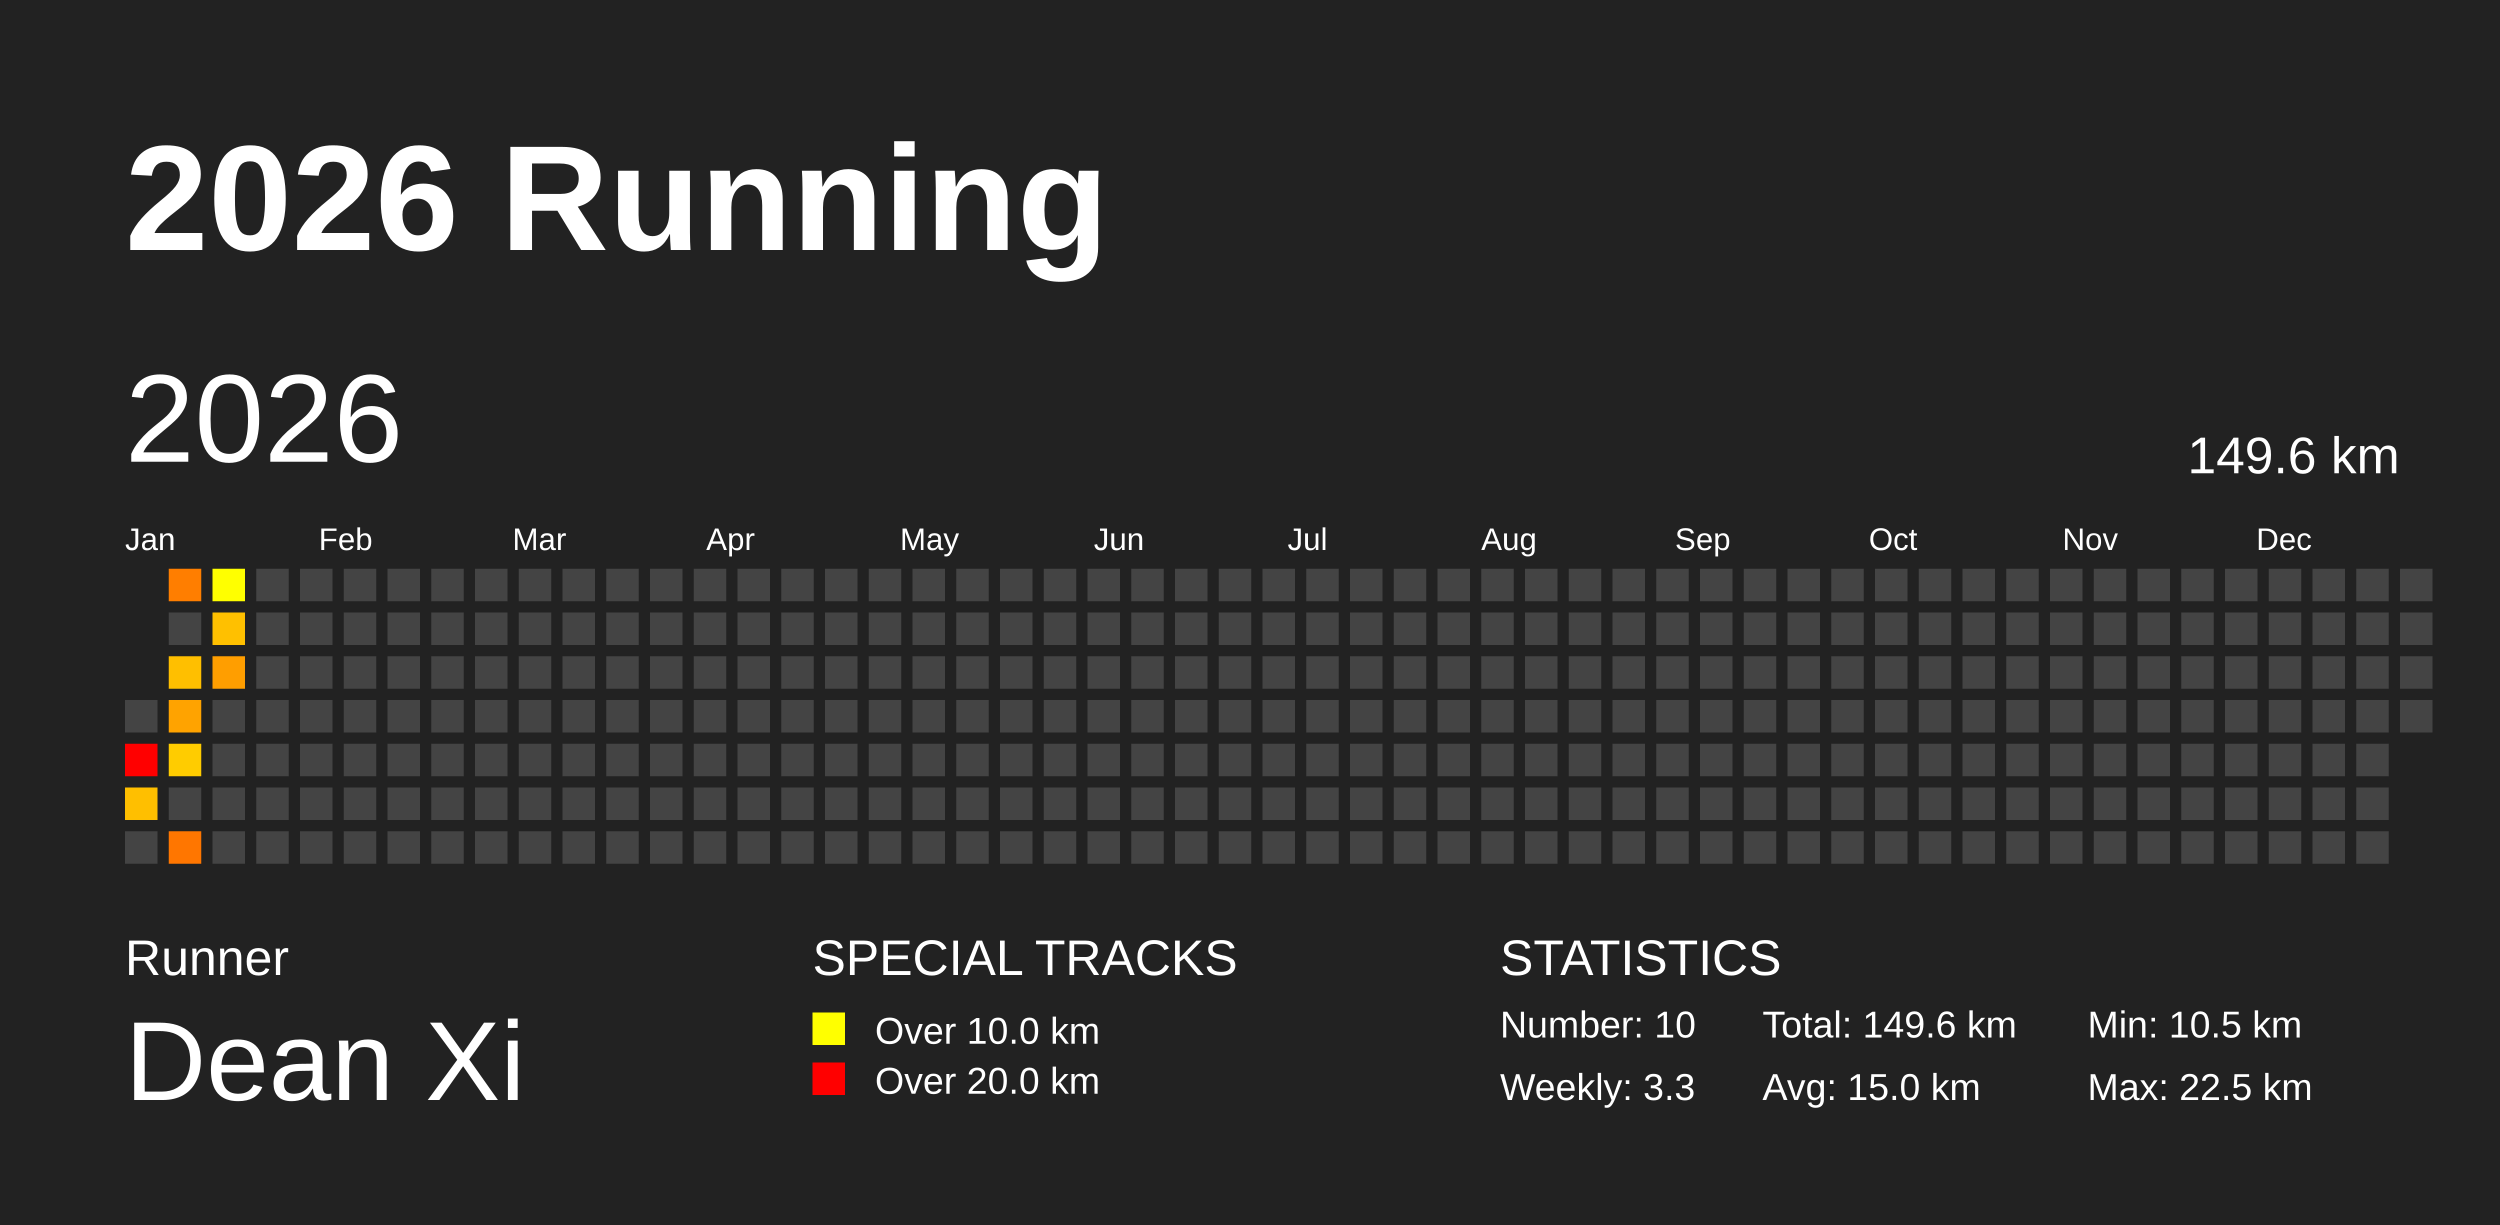
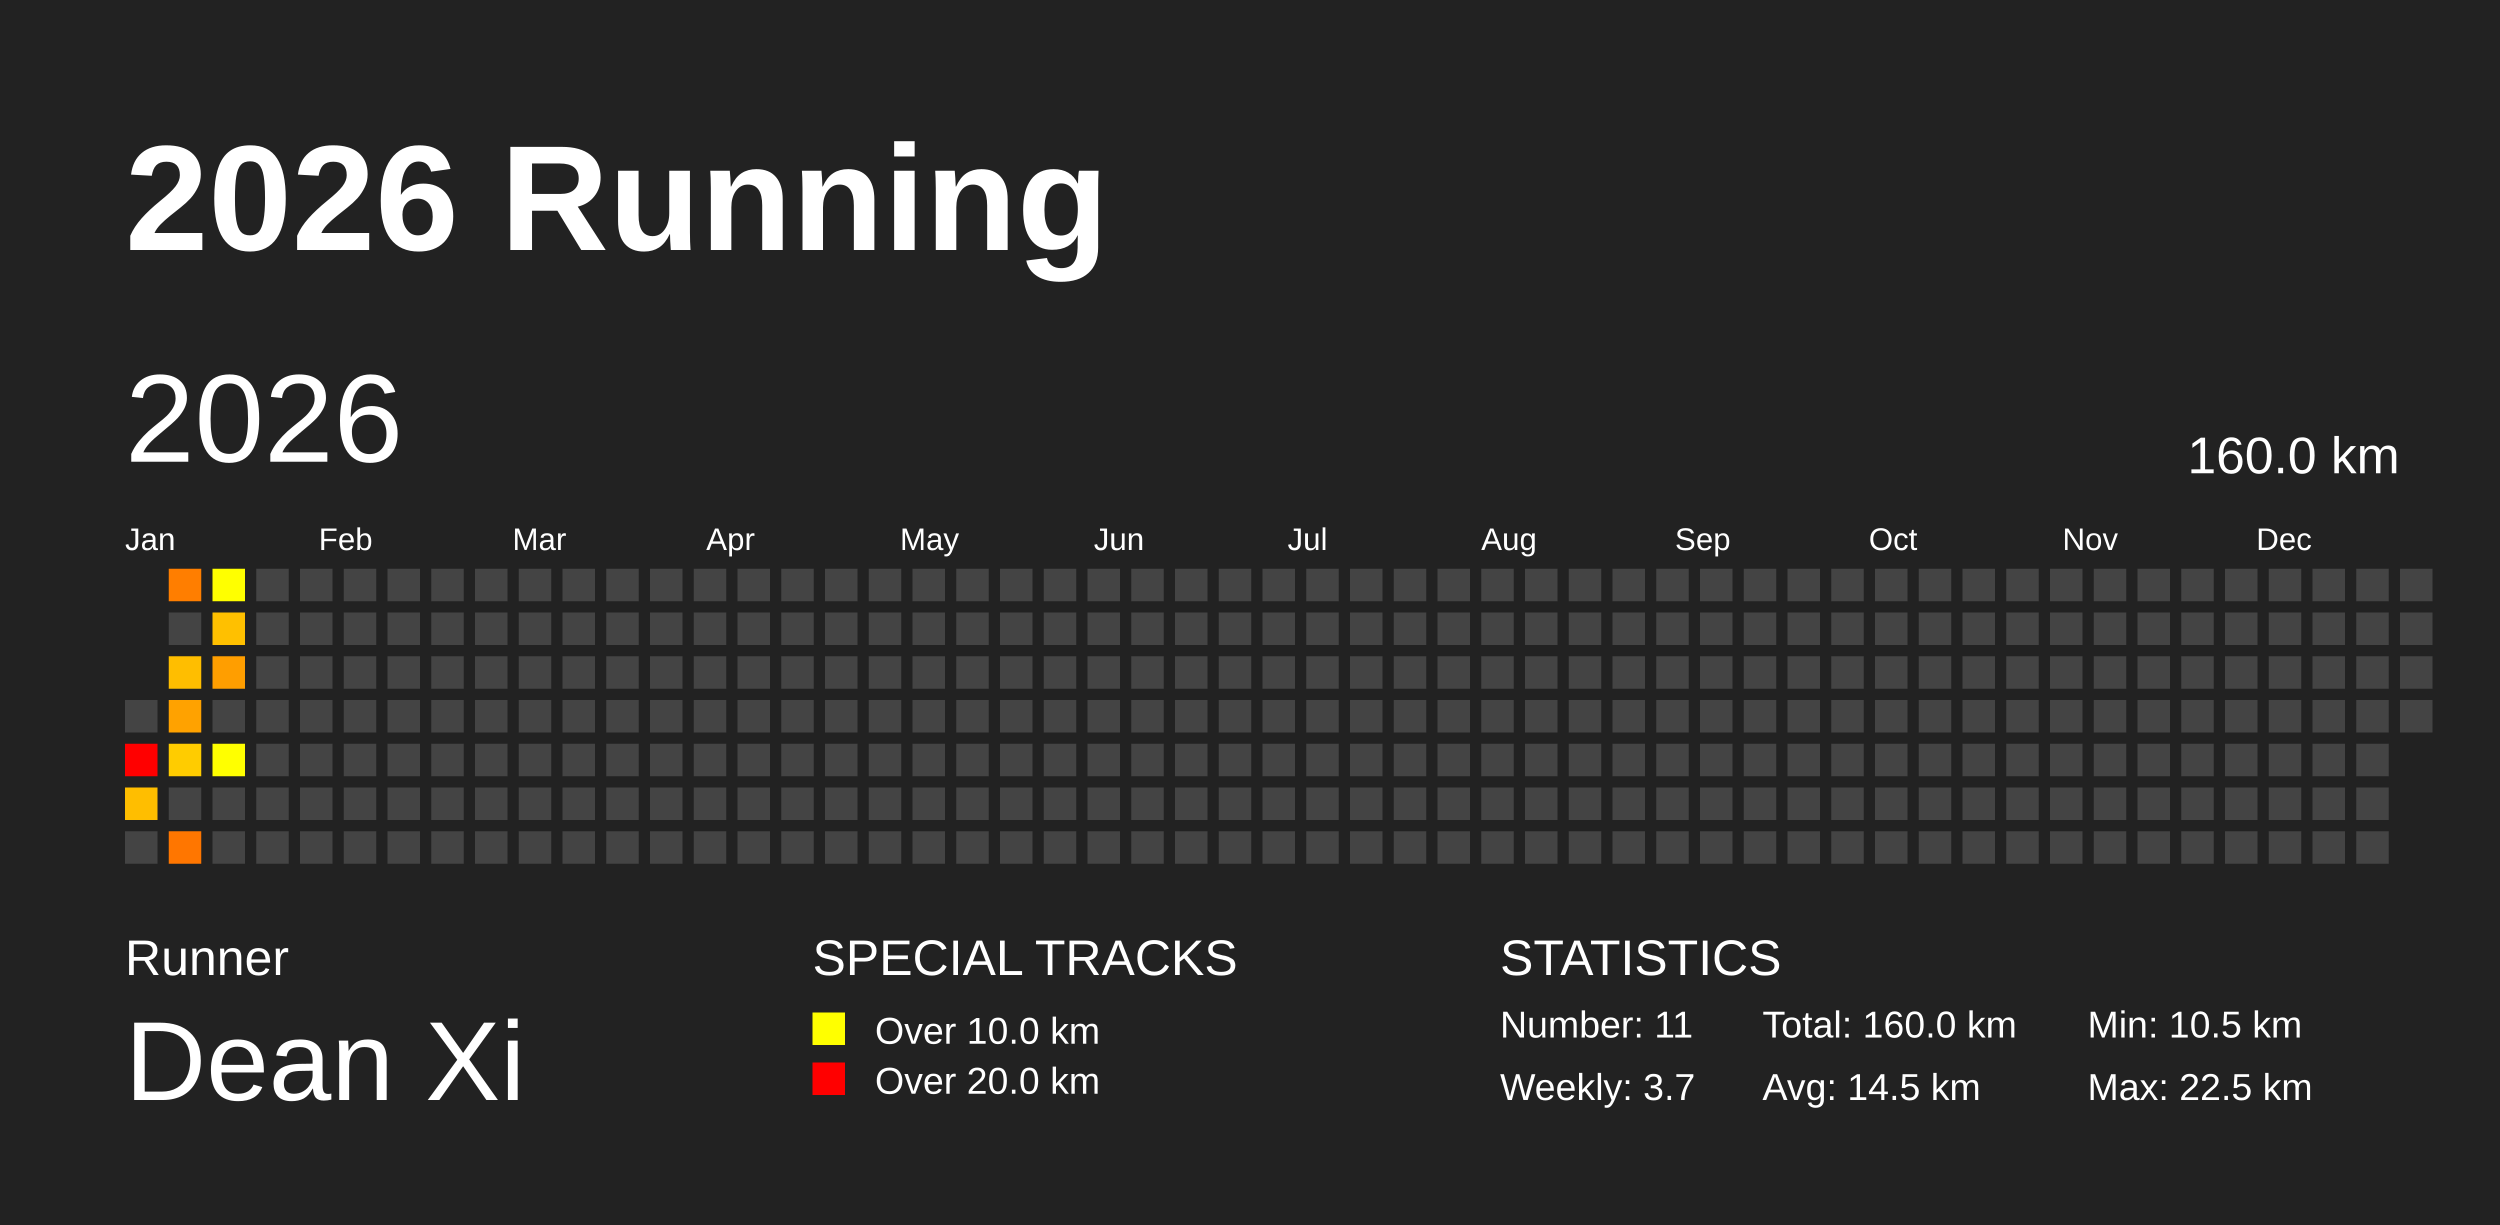
<svg xmlns="http://www.w3.org/2000/svg" baseProfile="full" height="98mm" version="1.1" viewBox="0,0,200,98" width="200mm">
  <defs />
  <rect fill="#222222" height="98" width="200" x="0" y="0" />
  <text fill="#FFFFFF" style="font-size:12px; font-family:Arial; font-weight:bold;" x="10" y="20">2026 Running</text>
  <text fill="#FFFFFF" style="font-size:4px; font-family:Arial" x="10" y="78">Runner</text>
  <text fill="#FFFFFF" style="font-size:9px; font-family:Arial" x="10" y="88">Dean Xi</text>
  <text fill="#FFFFFF" style="font-size:4px; font-family:Arial" x="65" y="78">SPECIAL TRACKS</text>
  <rect fill="yellow" height="2.6" width="2.6" x="65" y="81" />
  <text fill="#FFFFFF" style="font-size:3px; font-family:Arial" x="70" y="83.5">Over 10.0 km</text>
  <rect fill="red" height="2.6" width="2.6" x="65" y="85" />
  <text fill="#FFFFFF" style="font-size:3px; font-family:Arial" x="70" y="87.5">Over 20.0 km</text>
  <text fill="#FFFFFF" style="font-size:4px; font-family:Arial" x="120" y="78">STATISTICS</text>
-   <text fill="#FFFFFF" style="font-size:3px; font-family:Arial" x="120" y="83">Number: 10</text>
-   <text fill="#FFFFFF" style="font-size:3px; font-family:Arial" x="120" y="88">Weekly: 3.3</text>
-   <text fill="#FFFFFF" style="font-size:3px; font-family:Arial" x="141" y="83">Total: 149.6 km</text>
-   <text fill="#FFFFFF" style="font-size:3px; font-family:Arial" x="141" y="88">Avg: 15.0 km</text>
+   <text fill="#FFFFFF" style="font-size:3px; font-family:Arial" x="120" y="83">Number: 11</text>
+   <text fill="#FFFFFF" style="font-size:3px; font-family:Arial" x="120" y="88">Weekly: 3.7</text>
+   <text fill="#FFFFFF" style="font-size:3px; font-family:Arial" x="141" y="83">Total: 160.0 km</text>
+   <text fill="#FFFFFF" style="font-size:3px; font-family:Arial" x="141" y="88">Avg: 14.5 km</text>
  <text fill="#FFFFFF" style="font-size:3px; font-family:Arial" x="167" y="83">Min: 10.5 km</text>
  <text fill="#FFFFFF" style="font-size:3px; font-family:Arial" x="167" y="88">Max: 22.5 km</text>
  <text dominant-baseline="hanging" fill="#FFFFFF" style="font-size:10.0px; font-family:Arial;" x="10" y="30">2026</text>
-   <text dominant-baseline="hanging" fill="#FFFFFF" style="font-size:4.125px; font-family:Arial;" x="175" y="35">149.6 km</text>
+   <text dominant-baseline="hanging" fill="#FFFFFF" style="font-size:4.125px; font-family:Arial;" x="175" y="35">160.0 km</text>
  <text fill="#FFFFFF" style="font-size:2.5px; font-family:Arial" x="10.0" y="44">Jan</text>
  <text fill="#FFFFFF" style="font-size:2.5px; font-family:Arial" x="25.5" y="44">Feb</text>
  <text fill="#FFFFFF" style="font-size:2.5px; font-family:Arial" x="41.0" y="44">Mar</text>
  <text fill="#FFFFFF" style="font-size:2.5px; font-family:Arial" x="56.5" y="44">Apr</text>
  <text fill="#FFFFFF" style="font-size:2.5px; font-family:Arial" x="72.0" y="44">May</text>
  <text fill="#FFFFFF" style="font-size:2.5px; font-family:Arial" x="87.5" y="44">Jun</text>
  <text fill="#FFFFFF" style="font-size:2.5px; font-family:Arial" x="103.0" y="44">Jul</text>
  <text fill="#FFFFFF" style="font-size:2.5px; font-family:Arial" x="118.5" y="44">Aug</text>
  <text fill="#FFFFFF" style="font-size:2.5px; font-family:Arial" x="134.0" y="44">Sep</text>
  <text fill="#FFFFFF" style="font-size:2.5px; font-family:Arial" x="149.5" y="44">Oct</text>
  <text fill="#FFFFFF" style="font-size:2.5px; font-family:Arial" x="165.0" y="44">Nov</text>
  <text fill="#FFFFFF" style="font-size:2.5px; font-family:Arial" x="180.5" y="44">Dec</text>
  <rect fill="#444444" height="2.6" width="2.6" x="10.0" y="56.0" />
  <rect fill="red" height="2.6" width="2.6" x="10.0" y="59.5" />
-   <rect fill="#ffbf00" height="2.6" width="2.6" x="10.0" y="63.0" />
+   <rect fill="#ffbe00" height="2.6" width="2.6" x="10.0" y="63.0" />
  <rect fill="#444444" height="2.6" width="2.6" x="10.0" y="66.5" />
  <rect fill="#ff7e00" height="2.6" width="2.6" x="13.5" y="45.5" />
  <rect fill="#444444" height="2.6" width="2.6" x="13.5" y="49.0" />
-   <rect fill="#ffbf00" height="2.6" width="2.6" x="13.5" y="52.5" />
-   <rect fill="#ffa300" height="2.6" width="2.6" x="13.5" y="56.0" />
+   <rect fill="#ffbe00" height="2.6" width="2.6" x="13.5" y="52.5" />
+   <rect fill="#ffa200" height="2.6" width="2.6" x="13.5" y="56.0" />
  <rect fill="#ffcc00" height="2.6" width="2.6" x="13.5" y="59.5" />
  <rect fill="#444444" height="2.6" width="2.6" x="13.5" y="63.0" />
  <rect fill="#ff7600" height="2.6" width="2.6" x="13.5" y="66.5" />
  <rect fill="#ffff00" height="2.6" width="2.6" x="17.0" y="45.5" />
  <rect fill="#ffc000" height="2.6" width="2.6" x="17.0" y="49.0" />
  <rect fill="#ff9e00" height="2.6" width="2.6" x="17.0" y="52.5" />
  <rect fill="#444444" height="2.6" width="2.6" x="17.0" y="56.0" />
-   <rect fill="#444444" height="2.6" width="2.6" x="17.0" y="59.5" />
+   <rect fill="#ffff00" height="2.6" width="2.6" x="17.0" y="59.5" />
  <rect fill="#444444" height="2.6" width="2.6" x="17.0" y="63.0" />
  <rect fill="#444444" height="2.6" width="2.6" x="17.0" y="66.5" />
  <rect fill="#444444" height="2.6" width="2.6" x="20.5" y="45.5" />
  <rect fill="#444444" height="2.6" width="2.6" x="20.5" y="49.0" />
  <rect fill="#444444" height="2.6" width="2.6" x="20.5" y="52.5" />
  <rect fill="#444444" height="2.6" width="2.6" x="20.5" y="56.0" />
  <rect fill="#444444" height="2.6" width="2.6" x="20.5" y="59.5" />
  <rect fill="#444444" height="2.6" width="2.6" x="20.5" y="63.0" />
  <rect fill="#444444" height="2.6" width="2.6" x="20.5" y="66.5" />
  <rect fill="#444444" height="2.6" width="2.6" x="24.0" y="45.5" />
  <rect fill="#444444" height="2.6" width="2.6" x="24.0" y="49.0" />
  <rect fill="#444444" height="2.6" width="2.6" x="24.0" y="52.5" />
  <rect fill="#444444" height="2.6" width="2.6" x="24.0" y="56.0" />
  <rect fill="#444444" height="2.6" width="2.6" x="24.0" y="59.5" />
  <rect fill="#444444" height="2.6" width="2.6" x="24.0" y="63.0" />
  <rect fill="#444444" height="2.6" width="2.6" x="24.0" y="66.5" />
  <rect fill="#444444" height="2.6" width="2.6" x="27.5" y="45.5" />
  <rect fill="#444444" height="2.6" width="2.6" x="27.5" y="49.0" />
  <rect fill="#444444" height="2.6" width="2.6" x="27.5" y="52.5" />
  <rect fill="#444444" height="2.6" width="2.6" x="27.5" y="56.0" />
  <rect fill="#444444" height="2.6" width="2.6" x="27.5" y="59.5" />
  <rect fill="#444444" height="2.6" width="2.6" x="27.5" y="63.0" />
  <rect fill="#444444" height="2.6" width="2.6" x="27.5" y="66.5" />
  <rect fill="#444444" height="2.6" width="2.6" x="31.0" y="45.5" />
  <rect fill="#444444" height="2.6" width="2.6" x="31.0" y="49.0" />
  <rect fill="#444444" height="2.6" width="2.6" x="31.0" y="52.5" />
  <rect fill="#444444" height="2.6" width="2.6" x="31.0" y="56.0" />
  <rect fill="#444444" height="2.6" width="2.6" x="31.0" y="59.5" />
  <rect fill="#444444" height="2.6" width="2.6" x="31.0" y="63.0" />
  <rect fill="#444444" height="2.6" width="2.6" x="31.0" y="66.5" />
  <rect fill="#444444" height="2.6" width="2.6" x="34.5" y="45.5" />
  <rect fill="#444444" height="2.6" width="2.6" x="34.5" y="49.0" />
  <rect fill="#444444" height="2.6" width="2.6" x="34.5" y="52.5" />
  <rect fill="#444444" height="2.6" width="2.6" x="34.5" y="56.0" />
  <rect fill="#444444" height="2.6" width="2.6" x="34.5" y="59.5" />
  <rect fill="#444444" height="2.6" width="2.6" x="34.5" y="63.0" />
  <rect fill="#444444" height="2.6" width="2.6" x="34.5" y="66.5" />
  <rect fill="#444444" height="2.6" width="2.6" x="38.0" y="45.5" />
  <rect fill="#444444" height="2.6" width="2.6" x="38.0" y="49.0" />
  <rect fill="#444444" height="2.6" width="2.6" x="38.0" y="52.5" />
  <rect fill="#444444" height="2.6" width="2.6" x="38.0" y="56.0" />
  <rect fill="#444444" height="2.6" width="2.6" x="38.0" y="59.5" />
  <rect fill="#444444" height="2.6" width="2.6" x="38.0" y="63.0" />
  <rect fill="#444444" height="2.6" width="2.6" x="38.0" y="66.5" />
  <rect fill="#444444" height="2.6" width="2.6" x="41.5" y="45.5" />
  <rect fill="#444444" height="2.6" width="2.6" x="41.5" y="49.0" />
  <rect fill="#444444" height="2.6" width="2.6" x="41.5" y="52.5" />
  <rect fill="#444444" height="2.6" width="2.6" x="41.5" y="56.0" />
  <rect fill="#444444" height="2.6" width="2.6" x="41.5" y="59.5" />
  <rect fill="#444444" height="2.6" width="2.6" x="41.5" y="63.0" />
  <rect fill="#444444" height="2.6" width="2.6" x="41.5" y="66.5" />
  <rect fill="#444444" height="2.6" width="2.6" x="45.0" y="45.5" />
  <rect fill="#444444" height="2.6" width="2.6" x="45.0" y="49.0" />
  <rect fill="#444444" height="2.6" width="2.6" x="45.0" y="52.5" />
  <rect fill="#444444" height="2.6" width="2.6" x="45.0" y="56.0" />
  <rect fill="#444444" height="2.6" width="2.6" x="45.0" y="59.5" />
  <rect fill="#444444" height="2.6" width="2.6" x="45.0" y="63.0" />
  <rect fill="#444444" height="2.6" width="2.6" x="45.0" y="66.5" />
  <rect fill="#444444" height="2.6" width="2.6" x="48.5" y="45.5" />
  <rect fill="#444444" height="2.6" width="2.6" x="48.5" y="49.0" />
  <rect fill="#444444" height="2.6" width="2.6" x="48.5" y="52.5" />
  <rect fill="#444444" height="2.6" width="2.6" x="48.5" y="56.0" />
  <rect fill="#444444" height="2.6" width="2.6" x="48.5" y="59.5" />
  <rect fill="#444444" height="2.6" width="2.6" x="48.5" y="63.0" />
  <rect fill="#444444" height="2.6" width="2.6" x="48.5" y="66.5" />
  <rect fill="#444444" height="2.6" width="2.6" x="52.0" y="45.5" />
  <rect fill="#444444" height="2.6" width="2.6" x="52.0" y="49.0" />
  <rect fill="#444444" height="2.6" width="2.6" x="52.0" y="52.5" />
  <rect fill="#444444" height="2.6" width="2.6" x="52.0" y="56.0" />
  <rect fill="#444444" height="2.6" width="2.6" x="52.0" y="59.5" />
  <rect fill="#444444" height="2.6" width="2.6" x="52.0" y="63.0" />
  <rect fill="#444444" height="2.6" width="2.6" x="52.0" y="66.5" />
  <rect fill="#444444" height="2.6" width="2.6" x="55.5" y="45.5" />
  <rect fill="#444444" height="2.6" width="2.6" x="55.5" y="49.0" />
  <rect fill="#444444" height="2.6" width="2.6" x="55.5" y="52.5" />
  <rect fill="#444444" height="2.6" width="2.6" x="55.5" y="56.0" />
  <rect fill="#444444" height="2.6" width="2.6" x="55.5" y="59.5" />
  <rect fill="#444444" height="2.6" width="2.6" x="55.5" y="63.0" />
  <rect fill="#444444" height="2.6" width="2.6" x="55.5" y="66.5" />
  <rect fill="#444444" height="2.6" width="2.6" x="59.0" y="45.5" />
  <rect fill="#444444" height="2.6" width="2.6" x="59.0" y="49.0" />
  <rect fill="#444444" height="2.6" width="2.6" x="59.0" y="52.5" />
  <rect fill="#444444" height="2.6" width="2.6" x="59.0" y="56.0" />
  <rect fill="#444444" height="2.6" width="2.6" x="59.0" y="59.5" />
  <rect fill="#444444" height="2.6" width="2.6" x="59.0" y="63.0" />
  <rect fill="#444444" height="2.6" width="2.6" x="59.0" y="66.5" />
  <rect fill="#444444" height="2.6" width="2.6" x="62.5" y="45.5" />
  <rect fill="#444444" height="2.6" width="2.6" x="62.5" y="49.0" />
  <rect fill="#444444" height="2.6" width="2.6" x="62.5" y="52.5" />
  <rect fill="#444444" height="2.6" width="2.6" x="62.5" y="56.0" />
  <rect fill="#444444" height="2.6" width="2.6" x="62.5" y="59.5" />
  <rect fill="#444444" height="2.6" width="2.6" x="62.5" y="63.0" />
  <rect fill="#444444" height="2.6" width="2.6" x="62.5" y="66.5" />
  <rect fill="#444444" height="2.6" width="2.6" x="66.0" y="45.5" />
  <rect fill="#444444" height="2.6" width="2.6" x="66.0" y="49.0" />
  <rect fill="#444444" height="2.6" width="2.6" x="66.0" y="52.5" />
  <rect fill="#444444" height="2.6" width="2.6" x="66.0" y="56.0" />
  <rect fill="#444444" height="2.6" width="2.6" x="66.0" y="59.5" />
  <rect fill="#444444" height="2.6" width="2.6" x="66.0" y="63.0" />
  <rect fill="#444444" height="2.6" width="2.6" x="66.0" y="66.5" />
  <rect fill="#444444" height="2.6" width="2.6" x="69.5" y="45.5" />
  <rect fill="#444444" height="2.6" width="2.6" x="69.5" y="49.0" />
  <rect fill="#444444" height="2.6" width="2.6" x="69.5" y="52.5" />
  <rect fill="#444444" height="2.6" width="2.6" x="69.5" y="56.0" />
  <rect fill="#444444" height="2.6" width="2.6" x="69.5" y="59.5" />
  <rect fill="#444444" height="2.6" width="2.6" x="69.5" y="63.0" />
  <rect fill="#444444" height="2.6" width="2.6" x="69.5" y="66.5" />
  <rect fill="#444444" height="2.6" width="2.6" x="73.0" y="45.5" />
  <rect fill="#444444" height="2.6" width="2.6" x="73.0" y="49.0" />
  <rect fill="#444444" height="2.6" width="2.6" x="73.0" y="52.5" />
  <rect fill="#444444" height="2.6" width="2.6" x="73.0" y="56.0" />
  <rect fill="#444444" height="2.6" width="2.6" x="73.0" y="59.5" />
  <rect fill="#444444" height="2.6" width="2.6" x="73.0" y="63.0" />
  <rect fill="#444444" height="2.6" width="2.6" x="73.0" y="66.5" />
  <rect fill="#444444" height="2.6" width="2.6" x="76.5" y="45.5" />
  <rect fill="#444444" height="2.6" width="2.6" x="76.5" y="49.0" />
  <rect fill="#444444" height="2.6" width="2.6" x="76.5" y="52.5" />
  <rect fill="#444444" height="2.6" width="2.6" x="76.5" y="56.0" />
  <rect fill="#444444" height="2.6" width="2.6" x="76.5" y="59.5" />
  <rect fill="#444444" height="2.6" width="2.6" x="76.5" y="63.0" />
  <rect fill="#444444" height="2.6" width="2.6" x="76.5" y="66.5" />
  <rect fill="#444444" height="2.6" width="2.6" x="80.0" y="45.5" />
  <rect fill="#444444" height="2.6" width="2.6" x="80.0" y="49.0" />
  <rect fill="#444444" height="2.6" width="2.6" x="80.0" y="52.5" />
  <rect fill="#444444" height="2.6" width="2.6" x="80.0" y="56.0" />
  <rect fill="#444444" height="2.6" width="2.6" x="80.0" y="59.5" />
  <rect fill="#444444" height="2.6" width="2.6" x="80.0" y="63.0" />
  <rect fill="#444444" height="2.6" width="2.6" x="80.0" y="66.5" />
  <rect fill="#444444" height="2.6" width="2.6" x="83.5" y="45.5" />
  <rect fill="#444444" height="2.6" width="2.6" x="83.5" y="49.0" />
  <rect fill="#444444" height="2.6" width="2.6" x="83.5" y="52.5" />
  <rect fill="#444444" height="2.6" width="2.6" x="83.5" y="56.0" />
  <rect fill="#444444" height="2.6" width="2.6" x="83.5" y="59.5" />
  <rect fill="#444444" height="2.6" width="2.6" x="83.5" y="63.0" />
  <rect fill="#444444" height="2.6" width="2.6" x="83.5" y="66.5" />
  <rect fill="#444444" height="2.6" width="2.6" x="87.0" y="45.5" />
  <rect fill="#444444" height="2.6" width="2.6" x="87.0" y="49.0" />
  <rect fill="#444444" height="2.6" width="2.6" x="87.0" y="52.5" />
  <rect fill="#444444" height="2.6" width="2.6" x="87.0" y="56.0" />
  <rect fill="#444444" height="2.6" width="2.6" x="87.0" y="59.5" />
  <rect fill="#444444" height="2.6" width="2.6" x="87.0" y="63.0" />
  <rect fill="#444444" height="2.6" width="2.6" x="87.0" y="66.5" />
  <rect fill="#444444" height="2.6" width="2.6" x="90.5" y="45.5" />
  <rect fill="#444444" height="2.6" width="2.6" x="90.5" y="49.0" />
  <rect fill="#444444" height="2.6" width="2.6" x="90.5" y="52.5" />
  <rect fill="#444444" height="2.6" width="2.6" x="90.5" y="56.0" />
  <rect fill="#444444" height="2.6" width="2.6" x="90.5" y="59.5" />
  <rect fill="#444444" height="2.6" width="2.6" x="90.5" y="63.0" />
  <rect fill="#444444" height="2.6" width="2.6" x="90.5" y="66.5" />
  <rect fill="#444444" height="2.6" width="2.6" x="94.0" y="45.5" />
  <rect fill="#444444" height="2.6" width="2.6" x="94.0" y="49.0" />
  <rect fill="#444444" height="2.6" width="2.6" x="94.0" y="52.5" />
  <rect fill="#444444" height="2.6" width="2.6" x="94.0" y="56.0" />
  <rect fill="#444444" height="2.6" width="2.6" x="94.0" y="59.5" />
  <rect fill="#444444" height="2.6" width="2.6" x="94.0" y="63.0" />
  <rect fill="#444444" height="2.6" width="2.6" x="94.0" y="66.5" />
  <rect fill="#444444" height="2.6" width="2.6" x="97.5" y="45.5" />
  <rect fill="#444444" height="2.6" width="2.6" x="97.5" y="49.0" />
  <rect fill="#444444" height="2.6" width="2.6" x="97.5" y="52.5" />
  <rect fill="#444444" height="2.6" width="2.6" x="97.5" y="56.0" />
  <rect fill="#444444" height="2.6" width="2.6" x="97.5" y="59.5" />
  <rect fill="#444444" height="2.6" width="2.6" x="97.5" y="63.0" />
  <rect fill="#444444" height="2.6" width="2.6" x="97.5" y="66.5" />
  <rect fill="#444444" height="2.6" width="2.6" x="101.0" y="45.5" />
  <rect fill="#444444" height="2.6" width="2.6" x="101.0" y="49.0" />
  <rect fill="#444444" height="2.6" width="2.6" x="101.0" y="52.5" />
  <rect fill="#444444" height="2.6" width="2.6" x="101.0" y="56.0" />
  <rect fill="#444444" height="2.6" width="2.6" x="101.0" y="59.5" />
  <rect fill="#444444" height="2.6" width="2.6" x="101.0" y="63.0" />
  <rect fill="#444444" height="2.6" width="2.6" x="101.0" y="66.5" />
  <rect fill="#444444" height="2.6" width="2.6" x="104.5" y="45.5" />
  <rect fill="#444444" height="2.6" width="2.6" x="104.5" y="49.0" />
  <rect fill="#444444" height="2.6" width="2.6" x="104.5" y="52.5" />
  <rect fill="#444444" height="2.6" width="2.6" x="104.5" y="56.0" />
  <rect fill="#444444" height="2.6" width="2.6" x="104.5" y="59.5" />
  <rect fill="#444444" height="2.6" width="2.6" x="104.5" y="63.0" />
  <rect fill="#444444" height="2.6" width="2.6" x="104.5" y="66.5" />
  <rect fill="#444444" height="2.6" width="2.6" x="108.0" y="45.5" />
  <rect fill="#444444" height="2.6" width="2.6" x="108.0" y="49.0" />
  <rect fill="#444444" height="2.6" width="2.6" x="108.0" y="52.5" />
  <rect fill="#444444" height="2.6" width="2.6" x="108.0" y="56.0" />
  <rect fill="#444444" height="2.6" width="2.6" x="108.0" y="59.5" />
  <rect fill="#444444" height="2.6" width="2.6" x="108.0" y="63.0" />
  <rect fill="#444444" height="2.6" width="2.6" x="108.0" y="66.5" />
  <rect fill="#444444" height="2.6" width="2.6" x="111.5" y="45.5" />
  <rect fill="#444444" height="2.6" width="2.6" x="111.5" y="49.0" />
  <rect fill="#444444" height="2.6" width="2.6" x="111.5" y="52.5" />
  <rect fill="#444444" height="2.6" width="2.6" x="111.5" y="56.0" />
  <rect fill="#444444" height="2.6" width="2.6" x="111.5" y="59.5" />
  <rect fill="#444444" height="2.6" width="2.6" x="111.5" y="63.0" />
  <rect fill="#444444" height="2.6" width="2.6" x="111.5" y="66.5" />
  <rect fill="#444444" height="2.6" width="2.6" x="115.0" y="45.5" />
  <rect fill="#444444" height="2.6" width="2.6" x="115.0" y="49.0" />
  <rect fill="#444444" height="2.6" width="2.6" x="115.0" y="52.5" />
  <rect fill="#444444" height="2.6" width="2.6" x="115.0" y="56.0" />
  <rect fill="#444444" height="2.6" width="2.6" x="115.0" y="59.5" />
  <rect fill="#444444" height="2.6" width="2.6" x="115.0" y="63.0" />
  <rect fill="#444444" height="2.6" width="2.6" x="115.0" y="66.5" />
  <rect fill="#444444" height="2.6" width="2.6" x="118.5" y="45.5" />
  <rect fill="#444444" height="2.6" width="2.6" x="118.5" y="49.0" />
  <rect fill="#444444" height="2.6" width="2.6" x="118.5" y="52.5" />
  <rect fill="#444444" height="2.6" width="2.6" x="118.5" y="56.0" />
  <rect fill="#444444" height="2.6" width="2.6" x="118.5" y="59.5" />
  <rect fill="#444444" height="2.6" width="2.6" x="118.5" y="63.0" />
  <rect fill="#444444" height="2.6" width="2.6" x="118.5" y="66.5" />
  <rect fill="#444444" height="2.6" width="2.6" x="122.0" y="45.5" />
  <rect fill="#444444" height="2.6" width="2.6" x="122.0" y="49.0" />
  <rect fill="#444444" height="2.6" width="2.6" x="122.0" y="52.5" />
  <rect fill="#444444" height="2.6" width="2.6" x="122.0" y="56.0" />
  <rect fill="#444444" height="2.6" width="2.6" x="122.0" y="59.5" />
  <rect fill="#444444" height="2.6" width="2.6" x="122.0" y="63.0" />
  <rect fill="#444444" height="2.6" width="2.6" x="122.0" y="66.5" />
  <rect fill="#444444" height="2.6" width="2.6" x="125.5" y="45.5" />
  <rect fill="#444444" height="2.6" width="2.6" x="125.5" y="49.0" />
  <rect fill="#444444" height="2.6" width="2.6" x="125.5" y="52.5" />
  <rect fill="#444444" height="2.6" width="2.6" x="125.5" y="56.0" />
  <rect fill="#444444" height="2.6" width="2.6" x="125.5" y="59.5" />
  <rect fill="#444444" height="2.6" width="2.6" x="125.5" y="63.0" />
  <rect fill="#444444" height="2.6" width="2.6" x="125.5" y="66.5" />
  <rect fill="#444444" height="2.6" width="2.6" x="129.0" y="45.5" />
  <rect fill="#444444" height="2.6" width="2.6" x="129.0" y="49.0" />
  <rect fill="#444444" height="2.6" width="2.6" x="129.0" y="52.5" />
  <rect fill="#444444" height="2.6" width="2.6" x="129.0" y="56.0" />
  <rect fill="#444444" height="2.6" width="2.6" x="129.0" y="59.5" />
  <rect fill="#444444" height="2.6" width="2.6" x="129.0" y="63.0" />
  <rect fill="#444444" height="2.6" width="2.6" x="129.0" y="66.5" />
  <rect fill="#444444" height="2.6" width="2.6" x="132.5" y="45.5" />
  <rect fill="#444444" height="2.6" width="2.6" x="132.5" y="49.0" />
  <rect fill="#444444" height="2.6" width="2.6" x="132.5" y="52.5" />
  <rect fill="#444444" height="2.6" width="2.6" x="132.5" y="56.0" />
  <rect fill="#444444" height="2.6" width="2.6" x="132.5" y="59.5" />
  <rect fill="#444444" height="2.6" width="2.6" x="132.5" y="63.0" />
  <rect fill="#444444" height="2.6" width="2.6" x="132.5" y="66.5" />
  <rect fill="#444444" height="2.6" width="2.6" x="136.0" y="45.5" />
  <rect fill="#444444" height="2.6" width="2.6" x="136.0" y="49.0" />
  <rect fill="#444444" height="2.6" width="2.6" x="136.0" y="52.5" />
  <rect fill="#444444" height="2.6" width="2.6" x="136.0" y="56.0" />
  <rect fill="#444444" height="2.6" width="2.6" x="136.0" y="59.5" />
  <rect fill="#444444" height="2.6" width="2.6" x="136.0" y="63.0" />
  <rect fill="#444444" height="2.6" width="2.6" x="136.0" y="66.5" />
  <rect fill="#444444" height="2.6" width="2.6" x="139.5" y="45.5" />
  <rect fill="#444444" height="2.6" width="2.6" x="139.5" y="49.0" />
  <rect fill="#444444" height="2.6" width="2.6" x="139.5" y="52.5" />
  <rect fill="#444444" height="2.6" width="2.6" x="139.5" y="56.0" />
  <rect fill="#444444" height="2.6" width="2.6" x="139.5" y="59.5" />
  <rect fill="#444444" height="2.6" width="2.6" x="139.5" y="63.0" />
  <rect fill="#444444" height="2.6" width="2.6" x="139.5" y="66.5" />
  <rect fill="#444444" height="2.6" width="2.6" x="143.0" y="45.5" />
  <rect fill="#444444" height="2.6" width="2.6" x="143.0" y="49.0" />
  <rect fill="#444444" height="2.6" width="2.6" x="143.0" y="52.5" />
  <rect fill="#444444" height="2.6" width="2.6" x="143.0" y="56.0" />
  <rect fill="#444444" height="2.6" width="2.6" x="143.0" y="59.5" />
  <rect fill="#444444" height="2.6" width="2.6" x="143.0" y="63.0" />
  <rect fill="#444444" height="2.6" width="2.6" x="143.0" y="66.5" />
  <rect fill="#444444" height="2.6" width="2.6" x="146.5" y="45.5" />
  <rect fill="#444444" height="2.6" width="2.6" x="146.5" y="49.0" />
  <rect fill="#444444" height="2.6" width="2.6" x="146.5" y="52.5" />
  <rect fill="#444444" height="2.6" width="2.6" x="146.5" y="56.0" />
  <rect fill="#444444" height="2.6" width="2.6" x="146.5" y="59.5" />
  <rect fill="#444444" height="2.6" width="2.6" x="146.5" y="63.0" />
  <rect fill="#444444" height="2.6" width="2.6" x="146.5" y="66.5" />
  <rect fill="#444444" height="2.6" width="2.6" x="150.0" y="45.5" />
  <rect fill="#444444" height="2.6" width="2.6" x="150.0" y="49.0" />
  <rect fill="#444444" height="2.6" width="2.6" x="150.0" y="52.5" />
  <rect fill="#444444" height="2.6" width="2.6" x="150.0" y="56.0" />
  <rect fill="#444444" height="2.6" width="2.6" x="150.0" y="59.5" />
  <rect fill="#444444" height="2.6" width="2.6" x="150.0" y="63.0" />
  <rect fill="#444444" height="2.6" width="2.6" x="150.0" y="66.5" />
  <rect fill="#444444" height="2.6" width="2.6" x="153.5" y="45.5" />
  <rect fill="#444444" height="2.6" width="2.6" x="153.5" y="49.0" />
  <rect fill="#444444" height="2.6" width="2.6" x="153.5" y="52.5" />
  <rect fill="#444444" height="2.6" width="2.6" x="153.5" y="56.0" />
  <rect fill="#444444" height="2.6" width="2.6" x="153.5" y="59.5" />
  <rect fill="#444444" height="2.6" width="2.6" x="153.5" y="63.0" />
  <rect fill="#444444" height="2.6" width="2.6" x="153.5" y="66.5" />
  <rect fill="#444444" height="2.6" width="2.6" x="157.0" y="45.5" />
  <rect fill="#444444" height="2.6" width="2.6" x="157.0" y="49.0" />
  <rect fill="#444444" height="2.6" width="2.6" x="157.0" y="52.5" />
  <rect fill="#444444" height="2.6" width="2.6" x="157.0" y="56.0" />
  <rect fill="#444444" height="2.6" width="2.6" x="157.0" y="59.5" />
  <rect fill="#444444" height="2.6" width="2.6" x="157.0" y="63.0" />
  <rect fill="#444444" height="2.6" width="2.6" x="157.0" y="66.5" />
  <rect fill="#444444" height="2.6" width="2.6" x="160.5" y="45.5" />
  <rect fill="#444444" height="2.6" width="2.6" x="160.5" y="49.0" />
  <rect fill="#444444" height="2.6" width="2.6" x="160.5" y="52.5" />
  <rect fill="#444444" height="2.6" width="2.6" x="160.5" y="56.0" />
  <rect fill="#444444" height="2.6" width="2.6" x="160.5" y="59.5" />
  <rect fill="#444444" height="2.6" width="2.6" x="160.5" y="63.0" />
  <rect fill="#444444" height="2.6" width="2.6" x="160.5" y="66.5" />
  <rect fill="#444444" height="2.6" width="2.6" x="164.0" y="45.5" />
  <rect fill="#444444" height="2.6" width="2.6" x="164.0" y="49.0" />
  <rect fill="#444444" height="2.6" width="2.6" x="164.0" y="52.5" />
  <rect fill="#444444" height="2.6" width="2.6" x="164.0" y="56.0" />
  <rect fill="#444444" height="2.6" width="2.6" x="164.0" y="59.5" />
  <rect fill="#444444" height="2.6" width="2.6" x="164.0" y="63.0" />
  <rect fill="#444444" height="2.6" width="2.6" x="164.0" y="66.5" />
  <rect fill="#444444" height="2.6" width="2.6" x="167.5" y="45.5" />
  <rect fill="#444444" height="2.6" width="2.6" x="167.5" y="49.0" />
  <rect fill="#444444" height="2.6" width="2.6" x="167.5" y="52.5" />
  <rect fill="#444444" height="2.6" width="2.6" x="167.5" y="56.0" />
  <rect fill="#444444" height="2.6" width="2.6" x="167.5" y="59.5" />
  <rect fill="#444444" height="2.6" width="2.6" x="167.5" y="63.0" />
  <rect fill="#444444" height="2.6" width="2.6" x="167.5" y="66.5" />
  <rect fill="#444444" height="2.6" width="2.6" x="171.0" y="45.5" />
  <rect fill="#444444" height="2.6" width="2.6" x="171.0" y="49.0" />
  <rect fill="#444444" height="2.6" width="2.6" x="171.0" y="52.5" />
  <rect fill="#444444" height="2.6" width="2.6" x="171.0" y="56.0" />
  <rect fill="#444444" height="2.6" width="2.6" x="171.0" y="59.5" />
  <rect fill="#444444" height="2.6" width="2.6" x="171.0" y="63.0" />
  <rect fill="#444444" height="2.6" width="2.6" x="171.0" y="66.5" />
  <rect fill="#444444" height="2.6" width="2.6" x="174.5" y="45.5" />
  <rect fill="#444444" height="2.6" width="2.6" x="174.5" y="49.0" />
  <rect fill="#444444" height="2.6" width="2.6" x="174.5" y="52.5" />
  <rect fill="#444444" height="2.6" width="2.6" x="174.5" y="56.0" />
  <rect fill="#444444" height="2.6" width="2.6" x="174.5" y="59.5" />
  <rect fill="#444444" height="2.6" width="2.6" x="174.5" y="63.0" />
  <rect fill="#444444" height="2.6" width="2.6" x="174.5" y="66.5" />
  <rect fill="#444444" height="2.6" width="2.6" x="178.0" y="45.5" />
  <rect fill="#444444" height="2.6" width="2.6" x="178.0" y="49.0" />
  <rect fill="#444444" height="2.6" width="2.6" x="178.0" y="52.5" />
  <rect fill="#444444" height="2.6" width="2.6" x="178.0" y="56.0" />
  <rect fill="#444444" height="2.6" width="2.6" x="178.0" y="59.5" />
  <rect fill="#444444" height="2.6" width="2.6" x="178.0" y="63.0" />
  <rect fill="#444444" height="2.6" width="2.6" x="178.0" y="66.5" />
  <rect fill="#444444" height="2.6" width="2.6" x="181.5" y="45.5" />
  <rect fill="#444444" height="2.6" width="2.6" x="181.5" y="49.0" />
  <rect fill="#444444" height="2.6" width="2.6" x="181.5" y="52.5" />
  <rect fill="#444444" height="2.6" width="2.6" x="181.5" y="56.0" />
  <rect fill="#444444" height="2.6" width="2.6" x="181.5" y="59.5" />
  <rect fill="#444444" height="2.6" width="2.6" x="181.5" y="63.0" />
  <rect fill="#444444" height="2.6" width="2.6" x="181.5" y="66.5" />
  <rect fill="#444444" height="2.6" width="2.6" x="185.0" y="45.5" />
  <rect fill="#444444" height="2.6" width="2.6" x="185.0" y="49.0" />
  <rect fill="#444444" height="2.6" width="2.6" x="185.0" y="52.5" />
  <rect fill="#444444" height="2.6" width="2.6" x="185.0" y="56.0" />
  <rect fill="#444444" height="2.6" width="2.6" x="185.0" y="59.5" />
  <rect fill="#444444" height="2.6" width="2.6" x="185.0" y="63.0" />
  <rect fill="#444444" height="2.6" width="2.6" x="185.0" y="66.5" />
  <rect fill="#444444" height="2.6" width="2.6" x="188.5" y="45.5" />
  <rect fill="#444444" height="2.6" width="2.6" x="188.5" y="49.0" />
  <rect fill="#444444" height="2.6" width="2.6" x="188.5" y="52.5" />
  <rect fill="#444444" height="2.6" width="2.6" x="188.5" y="56.0" />
  <rect fill="#444444" height="2.6" width="2.6" x="188.5" y="59.5" />
  <rect fill="#444444" height="2.6" width="2.6" x="188.5" y="63.0" />
  <rect fill="#444444" height="2.6" width="2.6" x="188.5" y="66.5" />
  <rect fill="#444444" height="2.6" width="2.6" x="192.0" y="45.5" />
  <rect fill="#444444" height="2.6" width="2.6" x="192.0" y="49.0" />
  <rect fill="#444444" height="2.6" width="2.6" x="192.0" y="52.5" />
  <rect fill="#444444" height="2.6" width="2.6" x="192.0" y="56.0" />
</svg>
